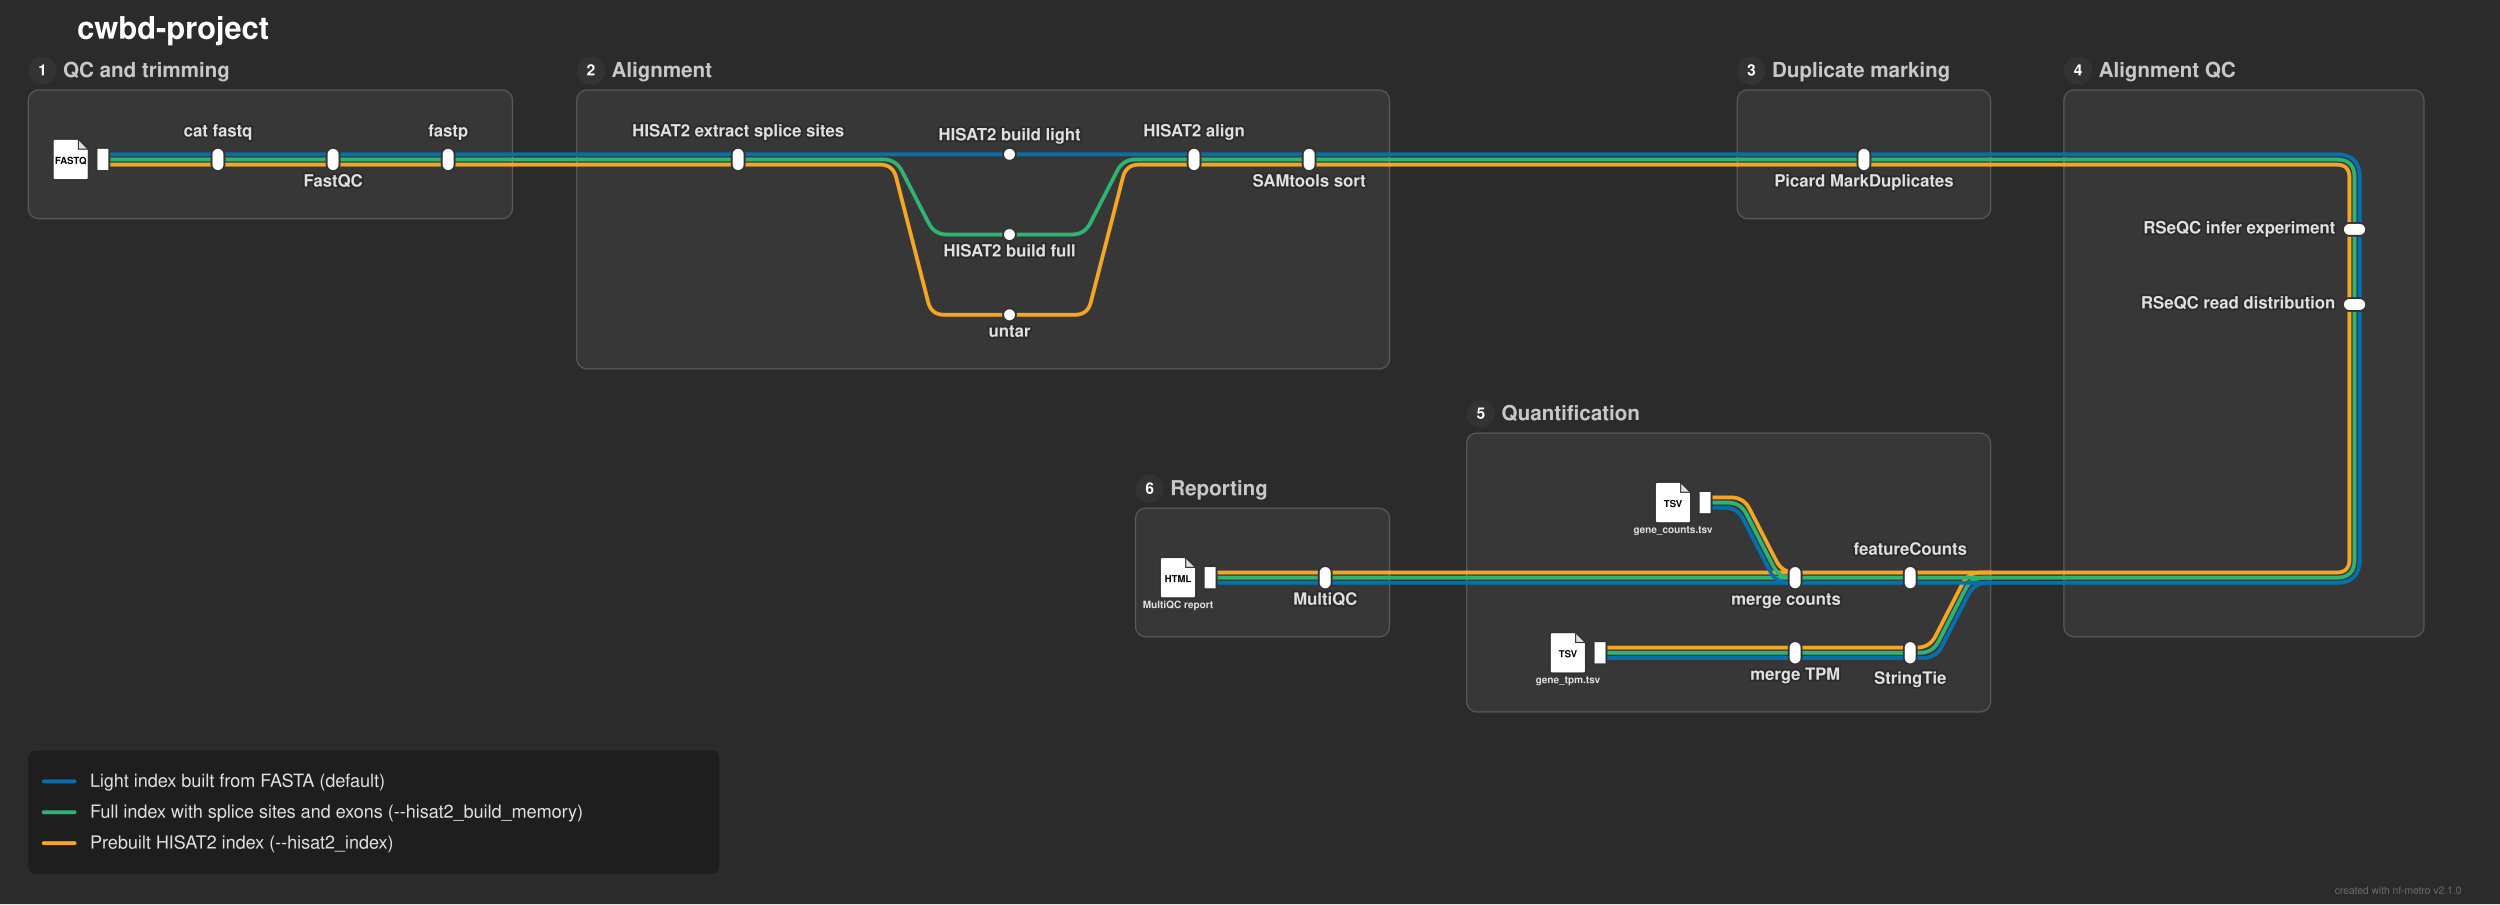
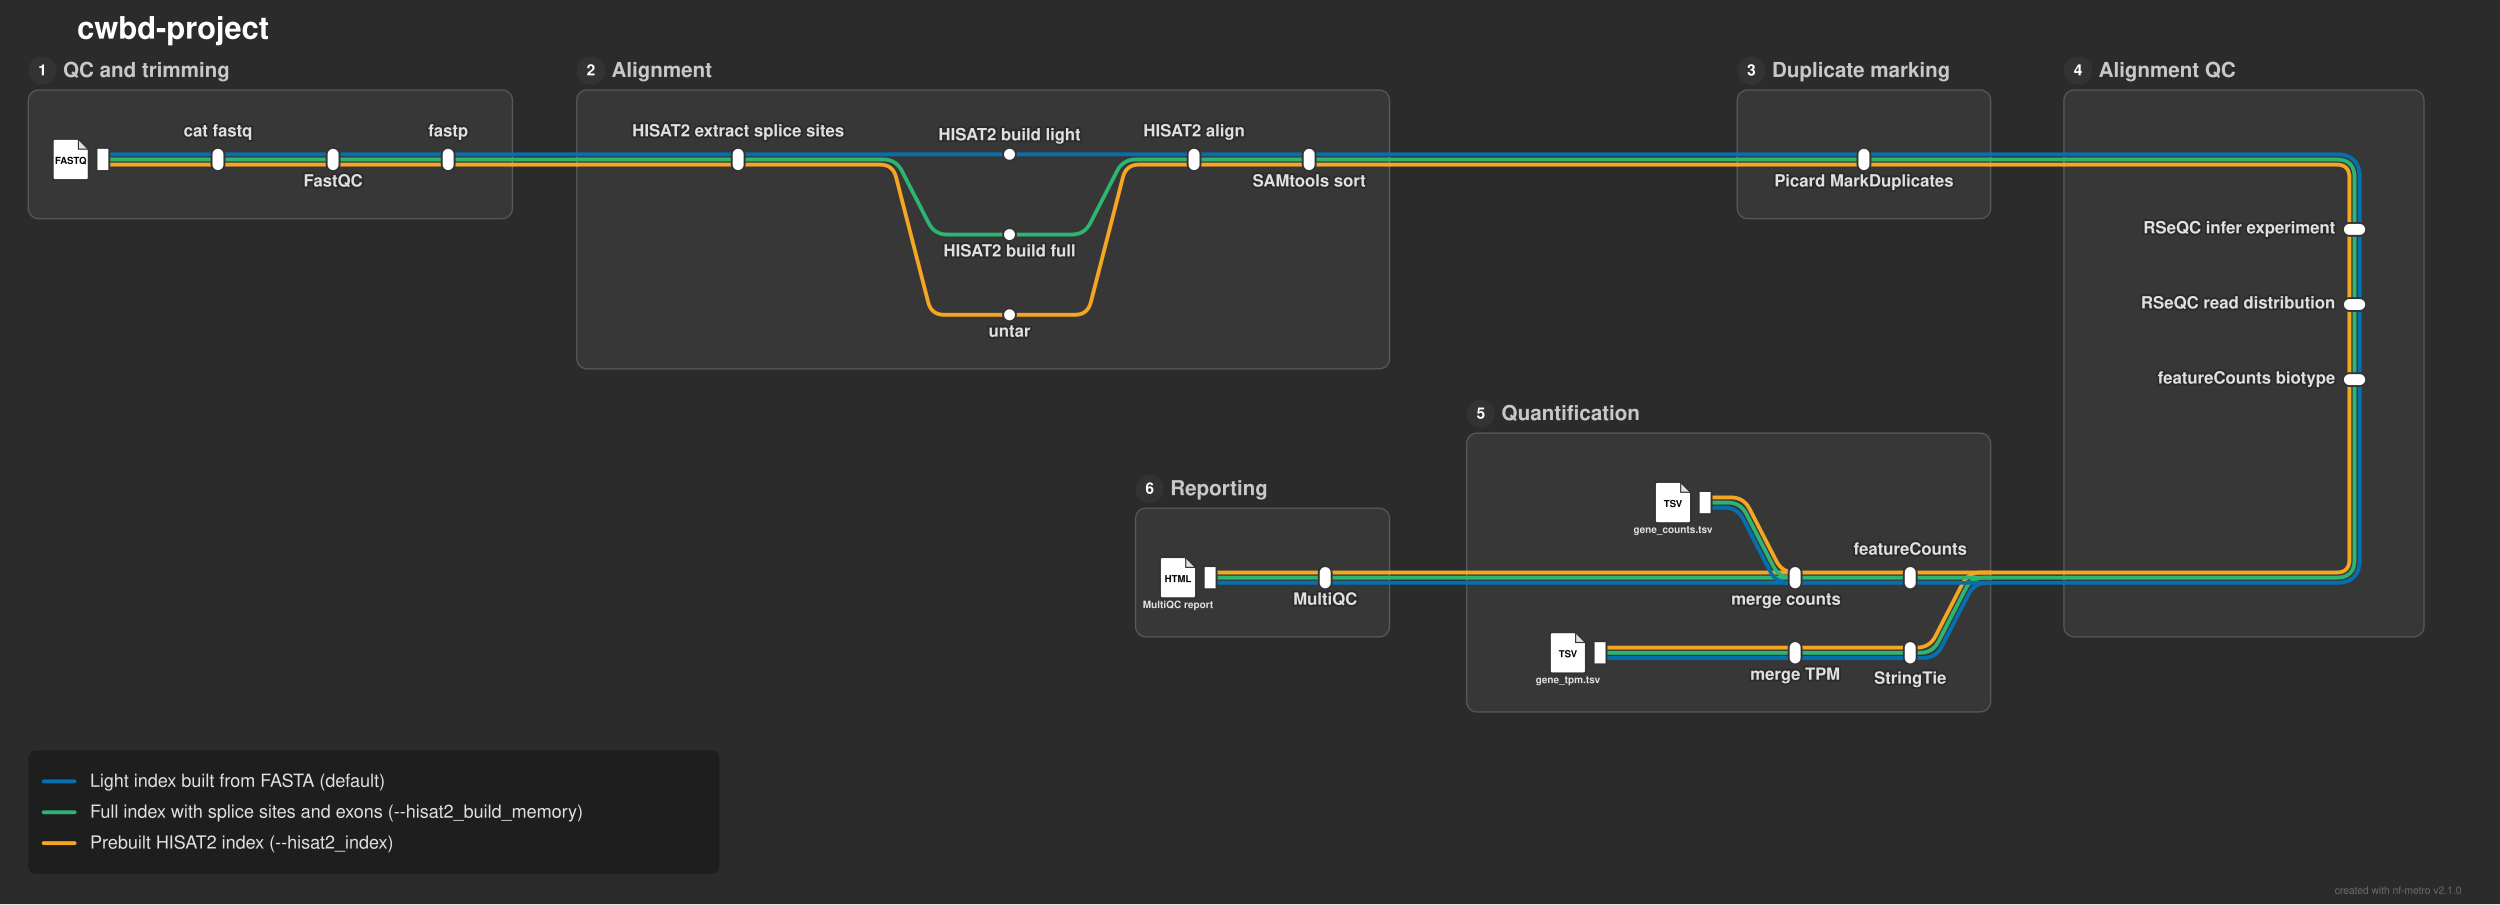
<svg xmlns="http://www.w3.org/2000/svg" width="1944" height="703" viewBox="0 0 1944 703" style="color-scheme: light dark">
  <defs>
</defs>
  <style>.nf-metro-bg { fill: var(--nfm-map-bg, light-dark(#f5f5f5, #2b2b2b)); }
.nf-metro-title { fill: var(--nfm-map-title-color, light-dark(#111111, #ffffff)); }
.nf-metro-station-label { fill: var(--nfm-map-label-color, light-dark(#333333, #e0e0e0)); }
.nf-metro-section-box { fill: var(--nfm-map-section-fill, light-dark(#ededed, #373737)); stroke: var(--nfm-map-section-stroke, light-dark(#e6e6e6, #595959)); }
.nf-metro-section-label { fill: var(--nfm-map-section-label-color, light-dark(#666666, #c8c8c8)); }
.nf-metro-group-label { fill: var(--nfm-map-section-label-color, light-dark(#666666, #c8c8c8)); }
.nf-metro-group-underline { stroke: var(--nfm-map-section-label-color, light-dark(#666666, #c8c8c8)); }
.nf-metro-legend-bg { fill: var(--nfm-map-legend-bg, light-dark(rgba(255, 255, 255, 0.8), rgba(0, 0, 0, 0.3))); }
.nf-metro-legend-text { fill: var(--nfm-map-legend-text-color, light-dark(#333333, #e0e0e0)); }
.nf-metro-marker-stroke { stroke: var(--nfm-map-marker-stroke, light-dark(#333333, #f0f0f0)); }
.nf-metro-label-halo { fill: var(--nfm-map-bg, light-dark(#f5f5f5, #2b2b2b)); stroke: var(--nfm-map-bg, light-dark(#f5f5f5, #2b2b2b)); }</style>
  <rect x="0" y="0" width="1944" height="703" fill="#2b2b2b" class="nf-metro-bg" />
  <text x="60.0" y="30.0" font-size="24.0" fill="#ffffff" font-family="'Helvetica Neue', Helvetica, Arial, sans-serif" font-weight="bold" class="nf-metro-title">cwbd-project</text>
  <rect x="22.0" y="70.0" width="376.5" height="100.0" rx="8" ry="8" fill="#373737" stroke="#595959" stroke-width="1.0" class="nf-metro-section-box" data-section-id="qc_trim" data-section-lines="full,light,prebuilt" />
  <circle cx="33.0" cy="55.0" r="11" fill="#333333" class="nf-metro-section-num-circle" data-section-id="qc_trim" />
  <text x="33.0" y="55.0" font-size="12" fill="#ffffff" font-family="'Helvetica Neue', Helvetica, Arial, sans-serif" font-weight="bold" text-anchor="middle" dy="0.3em" data-section-id="qc_trim">1</text>
  <text x="49.0" y="55.0" font-size="16.0" fill="#c8c8c8" font-family="'Helvetica Neue', Helvetica, Arial, sans-serif" font-weight="bold" dy="0.3em" class="nf-metro-section-label" data-section-id="qc_trim">QC and trimming</text>
  <rect x="448.5" y="70.0" width="632.0" height="216.8" rx="8" ry="8" fill="#373737" stroke="#595959" stroke-width="1.0" class="nf-metro-section-box" data-section-id="align" data-section-lines="full,light,prebuilt" />
  <circle cx="459.5" cy="55.0" r="11" fill="#333333" class="nf-metro-section-num-circle" data-section-id="align" />
  <text x="459.5" y="55.0" font-size="12" fill="#ffffff" font-family="'Helvetica Neue', Helvetica, Arial, sans-serif" font-weight="bold" text-anchor="middle" dy="0.3em" data-section-id="align">2</text>
  <text x="475.5" y="55.0" font-size="16.0" fill="#c8c8c8" font-family="'Helvetica Neue', Helvetica, Arial, sans-serif" font-weight="bold" dy="0.3em" class="nf-metro-section-label" data-section-id="align">Alignment</text>
  <rect x="1350.9" y="70.0" width="197.0" height="100.0" rx="8" ry="8" fill="#373737" stroke="#595959" stroke-width="1.0" class="nf-metro-section-box" data-section-id="markdup" data-section-lines="full,light,prebuilt" />
  <circle cx="1361.9" cy="55.0" r="11" fill="#333333" class="nf-metro-section-num-circle" data-section-id="markdup" />
  <text x="1361.9" y="55.0" font-size="12" fill="#ffffff" font-family="'Helvetica Neue', Helvetica, Arial, sans-serif" font-weight="bold" text-anchor="middle" dy="0.3em" data-section-id="markdup">3</text>
  <text x="1377.9" y="55.0" font-size="16.0" fill="#c8c8c8" font-family="'Helvetica Neue', Helvetica, Arial, sans-serif" font-weight="bold" dy="0.3em" class="nf-metro-section-label" data-section-id="markdup">Duplicate marking</text>
  <rect x="1604.9" y="70.0" width="280.0" height="425.2" rx="8" ry="8" fill="#373737" stroke="#595959" stroke-width="1.0" class="nf-metro-section-box" data-section-id="bamqc" data-section-lines="full,light,prebuilt" />
  <circle cx="1615.9" cy="55.0" r="11" fill="#333333" class="nf-metro-section-num-circle" data-section-id="bamqc" />
  <text x="1615.9" y="55.0" font-size="12" fill="#ffffff" font-family="'Helvetica Neue', Helvetica, Arial, sans-serif" font-weight="bold" text-anchor="middle" dy="0.3em" data-section-id="bamqc">4</text>
  <text x="1631.9" y="55.0" font-size="16.0" fill="#c8c8c8" font-family="'Helvetica Neue', Helvetica, Arial, sans-serif" font-weight="bold" dy="0.3em" class="nf-metro-section-label" data-section-id="bamqc">Alignment QC</text>
  <rect x="1140.5" y="336.8" width="407.4" height="216.8" rx="8" ry="8" fill="#373737" stroke="#595959" stroke-width="1.0" class="nf-metro-section-box" data-section-id="quantify" data-section-lines="full,light,prebuilt" />
  <circle cx="1151.5" cy="321.8" r="11" fill="#333333" class="nf-metro-section-num-circle" data-section-id="quantify" />
  <text x="1151.5" y="321.8" font-size="12" fill="#ffffff" font-family="'Helvetica Neue', Helvetica, Arial, sans-serif" font-weight="bold" text-anchor="middle" dy="0.3em" data-section-id="quantify">5</text>
  <text x="1167.5" y="321.8" font-size="16.0" fill="#c8c8c8" font-family="'Helvetica Neue', Helvetica, Arial, sans-serif" font-weight="bold" dy="0.3em" class="nf-metro-section-label" data-section-id="quantify">Quantification</text>
  <rect x="883.0" y="395.2" width="197.5" height="100" rx="8" ry="8" fill="#373737" stroke="#595959" stroke-width="1.0" class="nf-metro-section-box" data-section-id="reporting" data-section-lines="full,light,prebuilt" />
  <circle cx="894.0" cy="380.2" r="11" fill="#333333" class="nf-metro-section-num-circle" data-section-id="reporting" />
  <text x="894.0" y="380.2" font-size="12" fill="#ffffff" font-family="'Helvetica Neue', Helvetica, Arial, sans-serif" font-weight="bold" text-anchor="middle" dy="0.3em" data-section-id="reporting">6</text>
  <text x="910.0" y="380.2" font-size="16.0" fill="#c8c8c8" font-family="'Helvetica Neue', Helvetica, Arial, sans-serif" font-weight="bold" dy="0.3em" class="nf-metro-section-label" data-section-id="reporting">Reporting</text>
  <path d="M80.0,128.0 L169.5,128.0" stroke="#f5a623" stroke-width="3.0" stroke-linecap="round" class="metro-line-prebuilt" data-line-id="prebuilt" />
  <path d="M169.5,128.0 L259.0,128.0" stroke="#f5a623" stroke-width="3.0" stroke-linecap="round" class="metro-line-prebuilt" data-line-id="prebuilt" />
  <path d="M259.0,128.0 L348.5,128.0" stroke="#f5a623" stroke-width="3.0" stroke-linecap="round" class="metro-line-prebuilt" data-line-id="prebuilt" />
  <path d="M574.0,128.0 L684.279,128.0 Q694.279,128.0,696.767,137.686 L721.791,235.114 Q724.279,244.8,734.279,244.8 L785.0,244.8" stroke="#f5a623" stroke-width="3.0" fill="none" stroke-linecap="round" stroke-linejoin="round" class="metro-line-prebuilt" data-line-id="prebuilt" />
  <path d="M785.0,244.8 L835.721,244.8 Q845.721,244.8,848.209,235.114 L873.233,137.686 Q875.721,128.0,885.721,128.0 L928.5,128.0" stroke="#f5a623" stroke-width="3.0" fill="none" stroke-linecap="round" stroke-linejoin="round" class="metro-line-prebuilt" data-line-id="prebuilt" />
  <path d="M928.5,128.0 L1018.0,128.0" stroke="#f5a623" stroke-width="3.0" stroke-linecap="round" class="metro-line-prebuilt" data-line-id="prebuilt" />
  <path d="M1826.9,178.4 L1826.9,236.8" stroke="#f5a623" stroke-width="3.0" stroke-linecap="round" class="metro-line-prebuilt" data-line-id="prebuilt" />
+   <path d="M1826.9,236.8 L1826.9,295.2" stroke="#f5a623" stroke-width="3.0" stroke-linecap="round" class="metro-line-prebuilt" data-line-id="prebuilt" />
  <path d="M1485.4,503.6 L1395.9,503.6" stroke="#f5a623" stroke-width="3.0" stroke-linecap="round" class="metro-line-prebuilt" data-line-id="prebuilt" />
  <path d="M1395.9,503.6 L1244.2,503.6" stroke="#f5a623" stroke-width="3.0" stroke-linecap="round" class="metro-line-prebuilt" data-line-id="prebuilt" />
  <path d="M1485.4,445.2 L1395.9,445.2" stroke="#f5a623" stroke-width="3.0" stroke-linecap="round" class="metro-line-prebuilt" data-line-id="prebuilt" />
  <path d="M1395.9,445.2 L1395.9,445.2 Q1385.9,445.2,1381.331,436.305 L1360.469,395.695 Q1355.9,386.8,1345.9,386.8 L1325.9,386.8" stroke="#f5a623" stroke-width="3.0" fill="none" stroke-linecap="round" stroke-linejoin="round" class="metro-line-prebuilt" data-line-id="prebuilt" />
  <path d="M1030.5,445.2 L941.0,445.2" stroke="#f5a623" stroke-width="3.0" stroke-linecap="round" class="metro-line-prebuilt" data-line-id="prebuilt" />
  <path d="M348.5,128.0 L398.5,128.0" stroke="#f5a623" stroke-width="3.0" stroke-linecap="round" class="metro-line-prebuilt" data-line-id="prebuilt" />
  <path d="M448.5,128.0 L574.0,128.0" stroke="#f5a623" stroke-width="3.0" stroke-linecap="round" class="metro-line-prebuilt" data-line-id="prebuilt" />
  <path d="M1018.0,128.0 L1080.5,128.0" stroke="#f5a623" stroke-width="3.0" stroke-linecap="round" class="metro-line-prebuilt" data-line-id="prebuilt" />
  <path d="M1350.9,128.0 L1449.4,128.0" stroke="#f5a623" stroke-width="3.0" stroke-linecap="round" class="metro-line-prebuilt" data-line-id="prebuilt" />
  <path d="M1449.4,128.0 L1547.9,128.0" stroke="#f5a623" stroke-width="3.0" stroke-linecap="round" class="metro-line-prebuilt" data-line-id="prebuilt" />
  <path d="M1604.9,128.0 L1816.9,128.0 Q1826.9,128.0,1826.9,138.0 L1826.9,178.4" stroke="#f5a623" stroke-width="3.0" fill="none" stroke-linecap="round" stroke-linejoin="round" class="metro-line-prebuilt" data-line-id="prebuilt" />
-   <path d="M1826.9,236.8 L1826.9,435.2 Q1826.9,445.2,1816.9,445.2 L1604.9,445.2" stroke="#f5a623" stroke-width="3.0" fill="none" stroke-linecap="round" stroke-linejoin="round" class="metro-line-prebuilt" data-line-id="prebuilt" />
+   <path d="M1826.9,295.2 L1826.9,435.2 Q1826.9,445.2,1816.9,445.2 L1604.9,445.2" stroke="#f5a623" stroke-width="3.0" fill="none" stroke-linecap="round" stroke-linejoin="round" class="metro-line-prebuilt" data-line-id="prebuilt" />
  <path d="M1547.9,445.2 L1485.4,445.2" stroke="#f5a623" stroke-width="3.0" stroke-linecap="round" class="metro-line-prebuilt" data-line-id="prebuilt" />
  <path d="M1547.9,445.2 L1540.458,445.2 Q1530.458,445.2,1525.889,454.095 L1505.027,494.705 Q1500.458,503.6,1490.458,503.6 L1485.4,503.6" stroke="#f5a623" stroke-width="3.0" fill="none" stroke-linecap="round" stroke-linejoin="round" class="metro-line-prebuilt" data-line-id="prebuilt" />
  <path d="M1395.9,445.2 L1140.5,445.2" stroke="#f5a623" stroke-width="3.0" stroke-linecap="round" class="metro-line-prebuilt" data-line-id="prebuilt" />
  <path d="M1080.5,445.2 L1030.5,445.2" stroke="#f5a623" stroke-width="3.0" stroke-linecap="round" class="metro-line-prebuilt" data-line-id="prebuilt" />
  <path d="M398.5,128.0 L448.5,128.0" stroke="#f5a623" stroke-width="3.0" stroke-linecap="round" class="metro-line-prebuilt" data-line-id="prebuilt" />
  <path d="M1080.5,128.0 L1350.9,128.0" stroke="#f5a623" stroke-width="3.0" stroke-linecap="round" class="metro-line-prebuilt" data-line-id="prebuilt" />
  <path d="M1547.9,128.0 L1604.9,128.0" stroke="#f5a623" stroke-width="3.0" stroke-linecap="round" class="metro-line-prebuilt" data-line-id="prebuilt" />
  <path d="M1604.9,445.2 L1547.9,445.2" stroke="#f5a623" stroke-width="3.0" stroke-linecap="round" class="metro-line-prebuilt" data-line-id="prebuilt" />
  <path d="M1140.5,445.2 L1080.5,445.2" stroke="#f5a623" stroke-width="3.0" stroke-linecap="round" class="metro-line-prebuilt" data-line-id="prebuilt" />
  <path d="M80.0,124.0 L169.5,124.0" stroke="#2db572" stroke-width="3.0" stroke-linecap="round" class="metro-line-full" data-line-id="full" />
  <path d="M169.5,124.0 L259.0,124.0" stroke="#2db572" stroke-width="3.0" stroke-linecap="round" class="metro-line-full" data-line-id="full" />
  <path d="M259.0,124.0 L348.5,124.0" stroke="#2db572" stroke-width="3.0" stroke-linecap="round" class="metro-line-full" data-line-id="full" />
  <path d="M574.0,124.0 L686.721,124.0 Q696.721,124.0,701.29,132.895 L722.152,173.505 Q726.721,182.4,736.721,182.4 L785.0,182.4" stroke="#2db572" stroke-width="3.0" fill="none" stroke-linecap="round" stroke-linejoin="round" class="metro-line-full" data-line-id="full" />
  <path d="M785.0,182.4 L833.279,182.4 Q843.279,182.4,847.848,173.505 L868.71,132.895 Q873.279,124.0,883.279,124.0 L928.5,124.0" stroke="#2db572" stroke-width="3.0" fill="none" stroke-linecap="round" stroke-linejoin="round" class="metro-line-full" data-line-id="full" />
  <path d="M928.5,124.0 L1018.0,124.0" stroke="#2db572" stroke-width="3.0" stroke-linecap="round" class="metro-line-full" data-line-id="full" />
  <path d="M1830.9,178.4 L1830.9,236.8" stroke="#2db572" stroke-width="3.0" stroke-linecap="round" class="metro-line-full" data-line-id="full" />
+   <path d="M1830.9,236.8 L1830.9,295.2" stroke="#2db572" stroke-width="3.0" stroke-linecap="round" class="metro-line-full" data-line-id="full" />
  <path d="M1485.4,507.6 L1395.9,507.6" stroke="#2db572" stroke-width="3.0" stroke-linecap="round" class="metro-line-full" data-line-id="full" />
  <path d="M1395.9,507.6 L1244.2,507.6" stroke="#2db572" stroke-width="3.0" stroke-linecap="round" class="metro-line-full" data-line-id="full" />
  <path d="M1485.4,449.2 L1395.9,449.2" stroke="#2db572" stroke-width="3.0" stroke-linecap="round" class="metro-line-full" data-line-id="full" />
  <path d="M1395.9,449.2 L1393.458,449.2 Q1383.458,449.2,1378.889,440.305 L1358.027,399.695 Q1353.458,390.8,1343.458,390.8 L1325.9,390.8" stroke="#2db572" stroke-width="3.0" fill="none" stroke-linecap="round" stroke-linejoin="round" class="metro-line-full" data-line-id="full" />
  <path d="M1030.5,449.2 L941.0,449.2" stroke="#2db572" stroke-width="3.0" stroke-linecap="round" class="metro-line-full" data-line-id="full" />
  <path d="M348.5,124.0 L398.5,124.0" stroke="#2db572" stroke-width="3.0" stroke-linecap="round" class="metro-line-full" data-line-id="full" />
  <path d="M448.5,124.0 L574.0,124.0" stroke="#2db572" stroke-width="3.0" stroke-linecap="round" class="metro-line-full" data-line-id="full" />
  <path d="M1018.0,124.0 L1080.5,124.0" stroke="#2db572" stroke-width="3.0" stroke-linecap="round" class="metro-line-full" data-line-id="full" />
  <path d="M1350.9,124.0 L1449.4,124.0" stroke="#2db572" stroke-width="3.0" stroke-linecap="round" class="metro-line-full" data-line-id="full" />
  <path d="M1449.4,124.0 L1547.9,124.0" stroke="#2db572" stroke-width="3.0" stroke-linecap="round" class="metro-line-full" data-line-id="full" />
  <path d="M1604.9,124.0 L1816.9,124.0 Q1830.9,124.0,1830.9,138.0 L1830.9,178.4" stroke="#2db572" stroke-width="3.0" fill="none" stroke-linecap="round" stroke-linejoin="round" class="metro-line-full" data-line-id="full" />
-   <path d="M1830.9,236.8 L1830.9,435.2 Q1830.9,449.2,1816.9,449.2 L1604.9,449.2" stroke="#2db572" stroke-width="3.0" fill="none" stroke-linecap="round" stroke-linejoin="round" class="metro-line-full" data-line-id="full" />
+   <path d="M1830.9,295.2 L1830.9,435.2 Q1830.9,449.2,1816.9,449.2 L1604.9,449.2" stroke="#2db572" stroke-width="3.0" fill="none" stroke-linecap="round" stroke-linejoin="round" class="metro-line-full" data-line-id="full" />
  <path d="M1547.9,449.2 L1485.4,449.2" stroke="#2db572" stroke-width="3.0" stroke-linecap="round" class="metro-line-full" data-line-id="full" />
  <path d="M1547.9,449.2 L1542.9,449.2 Q1532.9,449.2,1528.331,458.095 L1507.469,498.705 Q1502.9,507.6,1492.9,507.6 L1485.4,507.6" stroke="#2db572" stroke-width="3.0" fill="none" stroke-linecap="round" stroke-linejoin="round" class="metro-line-full" data-line-id="full" />
  <path d="M1395.9,449.2 L1140.5,449.2" stroke="#2db572" stroke-width="3.0" stroke-linecap="round" class="metro-line-full" data-line-id="full" />
  <path d="M1080.5,449.2 L1030.5,449.2" stroke="#2db572" stroke-width="3.0" stroke-linecap="round" class="metro-line-full" data-line-id="full" />
  <path d="M398.5,124.0 L448.5,124.0" stroke="#2db572" stroke-width="3.0" stroke-linecap="round" class="metro-line-full" data-line-id="full" />
  <path d="M1080.5,124.0 L1350.9,124.0" stroke="#2db572" stroke-width="3.0" stroke-linecap="round" class="metro-line-full" data-line-id="full" />
  <path d="M1547.9,124.0 L1604.9,124.0" stroke="#2db572" stroke-width="3.0" stroke-linecap="round" class="metro-line-full" data-line-id="full" />
  <path d="M1604.9,449.2 L1547.9,449.2" stroke="#2db572" stroke-width="3.0" stroke-linecap="round" class="metro-line-full" data-line-id="full" />
  <path d="M1140.5,449.2 L1080.5,449.2" stroke="#2db572" stroke-width="3.0" stroke-linecap="round" class="metro-line-full" data-line-id="full" />
  <path d="M80.0,120.0 L169.5,120.0" stroke="#0570b0" stroke-width="3.0" stroke-linecap="round" class="metro-line-light" data-line-id="light" />
  <path d="M169.5,120.0 L259.0,120.0" stroke="#0570b0" stroke-width="3.0" stroke-linecap="round" class="metro-line-light" data-line-id="light" />
  <path d="M259.0,120.0 L348.5,120.0" stroke="#0570b0" stroke-width="3.0" stroke-linecap="round" class="metro-line-light" data-line-id="light" />
  <path d="M574.0,120.0 L785.0,120.0" stroke="#0570b0" stroke-width="3.0" stroke-linecap="round" class="metro-line-light" data-line-id="light" />
  <path d="M785.0,120.0 L928.5,120.0" stroke="#0570b0" stroke-width="3.0" stroke-linecap="round" class="metro-line-light" data-line-id="light" />
  <path d="M928.5,120.0 L1018.0,120.0" stroke="#0570b0" stroke-width="3.0" stroke-linecap="round" class="metro-line-light" data-line-id="light" />
  <path d="M1834.9,178.4 L1834.9,236.8" stroke="#0570b0" stroke-width="3.0" stroke-linecap="round" class="metro-line-light" data-line-id="light" />
+   <path d="M1834.9,236.8 L1834.9,295.2" stroke="#0570b0" stroke-width="3.0" stroke-linecap="round" class="metro-line-light" data-line-id="light" />
  <path d="M1485.4,511.6 L1395.9,511.6" stroke="#0570b0" stroke-width="3.0" stroke-linecap="round" class="metro-line-light" data-line-id="light" />
  <path d="M1395.9,511.6 L1244.2,511.6" stroke="#0570b0" stroke-width="3.0" stroke-linecap="round" class="metro-line-light" data-line-id="light" />
  <path d="M1485.4,453.2 L1395.9,453.2" stroke="#0570b0" stroke-width="3.0" stroke-linecap="round" class="metro-line-light" data-line-id="light" />
  <path d="M1395.9,453.2 L1391.016,453.2 Q1381.016,453.2,1376.446,444.305 L1355.585,403.695 Q1351.016,394.8,1341.016,394.8 L1325.9,394.8" stroke="#0570b0" stroke-width="3.0" fill="none" stroke-linecap="round" stroke-linejoin="round" class="metro-line-light" data-line-id="light" />
  <path d="M1030.5,453.2 L941.0,453.2" stroke="#0570b0" stroke-width="3.0" stroke-linecap="round" class="metro-line-light" data-line-id="light" />
  <path d="M348.5,120.0 L398.5,120.0" stroke="#0570b0" stroke-width="3.0" stroke-linecap="round" class="metro-line-light" data-line-id="light" />
  <path d="M448.5,120.0 L574.0,120.0" stroke="#0570b0" stroke-width="3.0" stroke-linecap="round" class="metro-line-light" data-line-id="light" />
  <path d="M1018.0,120.0 L1080.5,120.0" stroke="#0570b0" stroke-width="3.0" stroke-linecap="round" class="metro-line-light" data-line-id="light" />
  <path d="M1350.9,120.0 L1449.4,120.0" stroke="#0570b0" stroke-width="3.0" stroke-linecap="round" class="metro-line-light" data-line-id="light" />
  <path d="M1449.4,120.0 L1547.9,120.0" stroke="#0570b0" stroke-width="3.0" stroke-linecap="round" class="metro-line-light" data-line-id="light" />
  <path d="M1604.9,120.0 L1816.9,120.0 Q1834.9,120.0,1834.9,138.0 L1834.9,178.4" stroke="#0570b0" stroke-width="3.0" fill="none" stroke-linecap="round" stroke-linejoin="round" class="metro-line-light" data-line-id="light" />
-   <path d="M1834.9,236.8 L1834.9,435.2 Q1834.9,453.2,1816.9,453.2 L1604.9,453.2" stroke="#0570b0" stroke-width="3.0" fill="none" stroke-linecap="round" stroke-linejoin="round" class="metro-line-light" data-line-id="light" />
+   <path d="M1834.9,295.2 L1834.9,435.2 Q1834.9,453.2,1816.9,453.2 L1604.9,453.2" stroke="#0570b0" stroke-width="3.0" fill="none" stroke-linecap="round" stroke-linejoin="round" class="metro-line-light" data-line-id="light" />
  <path d="M1547.9,453.2 L1485.4,453.2" stroke="#0570b0" stroke-width="3.0" stroke-linecap="round" class="metro-line-light" data-line-id="light" />
  <path d="M1547.9,453.2 L1545.342,453.2 Q1535.342,453.2,1530.773,462.095 L1509.911,502.705 Q1505.342,511.6,1495.342,511.6 L1485.4,511.6" stroke="#0570b0" stroke-width="3.0" fill="none" stroke-linecap="round" stroke-linejoin="round" class="metro-line-light" data-line-id="light" />
  <path d="M1395.9,453.2 L1140.5,453.2" stroke="#0570b0" stroke-width="3.0" stroke-linecap="round" class="metro-line-light" data-line-id="light" />
  <path d="M1080.5,453.2 L1030.5,453.2" stroke="#0570b0" stroke-width="3.0" stroke-linecap="round" class="metro-line-light" data-line-id="light" />
  <path d="M398.5,120.0 L448.5,120.0" stroke="#0570b0" stroke-width="3.0" stroke-linecap="round" class="metro-line-light" data-line-id="light" />
  <path d="M1080.5,120.0 L1350.9,120.0" stroke="#0570b0" stroke-width="3.0" stroke-linecap="round" class="metro-line-light" data-line-id="light" />
  <path d="M1547.9,120.0 L1604.9,120.0" stroke="#0570b0" stroke-width="3.0" stroke-linecap="round" class="metro-line-light" data-line-id="light" />
  <path d="M1604.9,453.2 L1547.9,453.2" stroke="#0570b0" stroke-width="3.0" stroke-linecap="round" class="metro-line-light" data-line-id="light" />
  <path d="M1140.5,453.2 L1080.5,453.2" stroke="#0570b0" stroke-width="3.0" stroke-linecap="round" class="metro-line-light" data-line-id="light" />
  <g class="nf-metro-station-group" data-node-id="reads_in" data-node-cx="80.0" data-node-cy="124.0" data-node-r="5.0" data-node-groups="full,light,prebuilt" data-node-region="qc_trim" data-node-w="10.0" data-node-h="18.0" data-node-rx="5.0">
    <rect x="75.0" y="115.0" width="10.0" height="18.0" fill="#ffffff" stroke="#333333" stroke-width="1.5" class="nf-metro-station" data-station-id="reads_in" data-station-lines="full,light,prebuilt" data-station-label="reads_in" data-section-id="qc_trim" data-section-name="QC and trimming" />
    <g data-station-id="reads_in">
      <path d="M43.0,108.0 L61.0,108.0 L69.0,116.0 L69.0,138.0 Q69.0,140.0,67.0,140.0 L43.0,140.0 Q41.0,140.0,41.0,138.0 L41.0,110.0 Q41.0,108.0,43.0,108.0 Z" fill="#ffffff" stroke="#333333" stroke-width="1.5" stroke-linejoin="round" />
      <path d="M61.0,108.0 L61.0,116.0 L69.0,116.0 Z" fill="#333333" opacity="0.15" stroke="none" />
      <path d="M61.0,108.0 L61.0,116.0 L69.0,116.0" fill="none" stroke="#333333" stroke-width="0.9" />
      <text x="55.0" y="125.2" font-size="7.5" fill="#000000" font-family="'Helvetica Neue', Helvetica, Arial, sans-serif" font-weight="bold" text-anchor="middle" dy="0.3em">FASTQ</text>
    </g>
  </g>
  <g class="nf-metro-station-group" data-node-id="cat_fastq" data-node-cx="169.5" data-node-cy="124.0" data-node-r="5.0" data-node-groups="full,light,prebuilt" data-node-region="qc_trim" data-node-w="10.0" data-node-h="18.0" data-node-rx="5.0">
    <rect x="164.5" y="115.0" width="10.0" height="18.0" rx="5.0" ry="5.0" fill="#ffffff" stroke="#333333" stroke-width="1.5" class="nf-metro-station" data-station-id="cat_fastq" data-station-lines="full,light,prebuilt" data-station-label="cat fastq" data-section-id="qc_trim" data-section-name="QC and trimming" />
  </g>
  <g class="nf-metro-station-group" data-node-id="fastqc" data-node-cx="259.0" data-node-cy="124.0" data-node-r="5.0" data-node-groups="full,light,prebuilt" data-node-region="qc_trim" data-node-w="10.0" data-node-h="18.0" data-node-rx="5.0">
    <rect x="254.0" y="115.0" width="10.0" height="18.0" rx="5.0" ry="5.0" fill="#ffffff" stroke="#333333" stroke-width="1.5" class="nf-metro-station" data-station-id="fastqc" data-station-lines="full,light,prebuilt" data-station-label="FastQC" data-section-id="qc_trim" data-section-name="QC and trimming" />
  </g>
  <g class="nf-metro-station-group" data-node-id="fastp" data-node-cx="348.5" data-node-cy="124.0" data-node-r="5.0" data-node-groups="full,light,prebuilt" data-node-region="qc_trim" data-node-w="10.0" data-node-h="18.0" data-node-rx="5.0">
    <rect x="343.5" y="115.0" width="10.0" height="18.0" rx="5.0" ry="5.0" fill="#ffffff" stroke="#333333" stroke-width="1.5" class="nf-metro-station" data-station-id="fastp" data-station-lines="full,light,prebuilt" data-station-label="fastp" data-section-id="qc_trim" data-section-name="QC and trimming" />
  </g>
  <g class="nf-metro-station-group" data-node-id="extractsplicesites" data-node-cx="574.0" data-node-cy="124.0" data-node-r="5.0" data-node-groups="full,light,prebuilt" data-node-region="align" data-node-w="10.0" data-node-h="18.0" data-node-rx="5.0">
    <rect x="569.0" y="115.0" width="10.0" height="18.0" rx="5.0" ry="5.0" fill="#ffffff" stroke="#333333" stroke-width="1.5" class="nf-metro-station" data-station-id="extractsplicesites" data-station-lines="full,light,prebuilt" data-station-label="HISAT2 extract splice sites" data-section-id="align" data-section-name="Alignment" />
  </g>
  <g class="nf-metro-station-group" data-node-id="hisat2_build_light" data-node-cx="785.0" data-node-cy="120.0" data-node-r="5.0" data-node-groups="light" data-node-region="align" data-node-w="10.0" data-node-h="10.0" data-node-rx="5.0">
    <rect x="780.0" y="115.0" width="10.0" height="10.0" rx="5.0" ry="5.0" fill="#ffffff" stroke="#333333" stroke-width="1.5" class="nf-metro-station" data-station-id="hisat2_build_light" data-station-lines="light" data-station-label="HISAT2 build light" data-section-id="align" data-section-name="Alignment" />
  </g>
  <g class="nf-metro-station-group" data-node-id="hisat2_build" data-node-cx="785.0" data-node-cy="182.4" data-node-r="5.0" data-node-groups="full" data-node-region="align" data-node-w="10.0" data-node-h="10.0" data-node-rx="5.0">
    <rect x="780.0" y="177.4" width="10.0" height="10.0" rx="5.0" ry="5.0" fill="#ffffff" stroke="#333333" stroke-width="1.5" class="nf-metro-station" data-station-id="hisat2_build" data-station-lines="full" data-station-label="HISAT2 build full" data-section-id="align" data-section-name="Alignment" />
  </g>
  <g class="nf-metro-station-group" data-node-id="untar" data-node-cx="785.0" data-node-cy="244.8" data-node-r="5.0" data-node-groups="prebuilt" data-node-region="align" data-node-w="10.0" data-node-h="10.0" data-node-rx="5.0">
    <rect x="780.0" y="239.8" width="10.0" height="10.0" rx="5.0" ry="5.0" fill="#ffffff" stroke="#333333" stroke-width="1.5" class="nf-metro-station" data-station-id="untar" data-station-lines="prebuilt" data-station-label="untar" data-section-id="align" data-section-name="Alignment" />
  </g>
  <g class="nf-metro-station-group" data-node-id="hisat2_align" data-node-cx="928.5" data-node-cy="124.0" data-node-r="5.0" data-node-groups="full,light,prebuilt" data-node-region="align" data-node-w="10.0" data-node-h="18.0" data-node-rx="5.0">
    <rect x="923.5" y="115.0" width="10.0" height="18.0" rx="5.0" ry="5.0" fill="#ffffff" stroke="#333333" stroke-width="1.5" class="nf-metro-station" data-station-id="hisat2_align" data-station-lines="full,light,prebuilt" data-station-label="HISAT2 align" data-section-id="align" data-section-name="Alignment" />
  </g>
  <g class="nf-metro-station-group" data-node-id="samtools_sort" data-node-cx="1018.0" data-node-cy="124.0" data-node-r="5.0" data-node-groups="full,light,prebuilt" data-node-region="align" data-node-w="10.0" data-node-h="18.0" data-node-rx="5.0">
    <rect x="1013.0" y="115.0" width="10.0" height="18.0" rx="5.0" ry="5.0" fill="#ffffff" stroke="#333333" stroke-width="1.5" class="nf-metro-station" data-station-id="samtools_sort" data-station-lines="full,light,prebuilt" data-station-label="SAMtools sort" data-section-id="align" data-section-name="Alignment" />
  </g>
  <g class="nf-metro-station-group" data-node-id="picard" data-node-cx="1449.4" data-node-cy="124.0" data-node-r="5.0" data-node-groups="full,light,prebuilt" data-node-region="markdup" data-node-w="10.0" data-node-h="18.0" data-node-rx="5.0">
    <rect x="1444.4" y="115.0" width="10.0" height="18.0" rx="5.0" ry="5.0" fill="#ffffff" stroke="#333333" stroke-width="1.5" class="nf-metro-station" data-station-id="picard" data-station-lines="full,light,prebuilt" data-station-label="Picard MarkDuplicates" data-section-id="markdup" data-section-name="Duplicate marking" />
  </g>
  <g class="nf-metro-station-group" data-node-id="infer_experiment" data-node-cx="1830.9" data-node-cy="178.4" data-node-r="5.0" data-node-groups="full,light,prebuilt" data-node-region="bamqc" data-node-w="18.0" data-node-h="10.0" data-node-rx="5.0">
    <rect x="1821.9" y="173.4" width="18.0" height="10.0" rx="5.0" ry="5.0" fill="#ffffff" stroke="#333333" stroke-width="1.5" class="nf-metro-station" data-station-id="infer_experiment" data-station-lines="full,light,prebuilt" data-station-label="RSeQC infer experiment" data-section-id="bamqc" data-section-name="Alignment QC" />
  </g>
  <g class="nf-metro-station-group" data-node-id="read_distribution" data-node-cx="1830.9" data-node-cy="236.8" data-node-r="5.0" data-node-groups="full,light,prebuilt" data-node-region="bamqc" data-node-w="18.0" data-node-h="10.0" data-node-rx="5.0">
    <rect x="1821.9" y="231.8" width="18.0" height="10.0" rx="5.0" ry="5.0" fill="#ffffff" stroke="#333333" stroke-width="1.5" class="nf-metro-station" data-station-id="read_distribution" data-station-lines="full,light,prebuilt" data-station-label="RSeQC read distribution" data-section-id="bamqc" data-section-name="Alignment QC" />
+   </g>
+   <g class="nf-metro-station-group" data-node-id="biotype" data-node-cx="1830.9" data-node-cy="295.2" data-node-r="5.0" data-node-groups="full,light,prebuilt" data-node-region="bamqc" data-node-w="18.0" data-node-h="10.0" data-node-rx="5.0">
+     <rect x="1821.9" y="290.2" width="18.0" height="10.0" rx="5.0" ry="5.0" fill="#ffffff" stroke="#333333" stroke-width="1.5" class="nf-metro-station" data-station-id="biotype" data-station-lines="full,light,prebuilt" data-station-label="featureCounts biotype" data-section-id="bamqc" data-section-name="Alignment QC" />
  </g>
  <g class="nf-metro-station-group" data-node-id="stringtie" data-node-cx="1485.4" data-node-cy="507.6" data-node-r="5.0" data-node-groups="full,light,prebuilt" data-node-region="quantify" data-node-w="10.0" data-node-h="18.0" data-node-rx="5.0">
    <rect x="1480.4" y="498.6" width="10.0" height="18.0" rx="5.0" ry="5.0" fill="#ffffff" stroke="#333333" stroke-width="1.5" class="nf-metro-station" data-station-id="stringtie" data-station-lines="full,light,prebuilt" data-station-label="StringTie" data-section-id="quantify" data-section-name="Quantification" />
  </g>
  <g class="nf-metro-station-group" data-node-id="merge_tpm" data-node-cx="1395.9" data-node-cy="507.6" data-node-r="5.0" data-node-groups="full,light,prebuilt" data-node-region="quantify" data-node-w="10.0" data-node-h="18.0" data-node-rx="5.0">
    <rect x="1390.9" y="498.6" width="10.0" height="18.0" rx="5.0" ry="5.0" fill="#ffffff" stroke="#333333" stroke-width="1.5" class="nf-metro-station" data-station-id="merge_tpm" data-station-lines="full,light,prebuilt" data-station-label="merge TPM" data-section-id="quantify" data-section-name="Quantification" />
  </g>
  <g class="nf-metro-station-group" data-node-id="tpm_out" data-node-cx="1244.2" data-node-cy="507.6" data-node-r="5.0" data-node-groups="full,light,prebuilt" data-node-region="quantify" data-node-w="10.0" data-node-h="18.0" data-node-rx="5.0">
    <rect x="1239.2" y="498.6" width="10.0" height="18.0" fill="#ffffff" stroke="#333333" stroke-width="1.5" class="nf-metro-station" data-station-id="tpm_out" data-station-lines="full,light,prebuilt" data-station-label="tpm_out" data-section-id="quantify" data-section-name="Quantification" />
    <g data-station-id="tpm_out">
      <path d="M1207.2,491.6 L1225.2,491.6 L1233.2,499.6 L1233.2,521.6 Q1233.2,523.6,1231.2,523.6 L1207.2,523.6 Q1205.2,523.6,1205.2,521.6 L1205.2,493.6 Q1205.2,491.6,1207.2,491.6 Z" fill="#ffffff" stroke="#333333" stroke-width="1.5" stroke-linejoin="round" />
      <path d="M1225.2,491.6 L1225.2,499.6 L1233.2,499.6 Z" fill="#333333" opacity="0.15" stroke="none" />
      <path d="M1225.2,491.6 L1225.2,499.6 L1233.2,499.6" fill="none" stroke="#333333" stroke-width="0.9" />
      <text x="1219.2" y="508.8" font-size="7.5" fill="#000000" font-family="'Helvetica Neue', Helvetica, Arial, sans-serif" font-weight="bold" text-anchor="middle" dy="0.3em">TSV</text>
      <text x="1219.2" y="527.6" font-size="7.8" fill="#e0e0e0" font-family="'Helvetica Neue', Helvetica, Arial, sans-serif" font-weight="bold" text-anchor="middle" dominant-baseline="hanging" class="nf-metro-station-label">gene_tpm.tsv</text>
    </g>
  </g>
  <g class="nf-metro-station-group" data-node-id="featurecounts" data-node-cx="1485.4" data-node-cy="449.2" data-node-r="5.0" data-node-groups="full,light,prebuilt" data-node-region="quantify" data-node-w="10.0" data-node-h="18.0" data-node-rx="5.0">
    <rect x="1480.4" y="440.2" width="10.0" height="18.0" rx="5.0" ry="5.0" fill="#ffffff" stroke="#333333" stroke-width="1.5" class="nf-metro-station" data-station-id="featurecounts" data-station-lines="full,light,prebuilt" data-station-label="featureCounts" data-section-id="quantify" data-section-name="Quantification" />
  </g>
  <g class="nf-metro-station-group" data-node-id="merge_counts" data-node-cx="1395.9" data-node-cy="449.2" data-node-r="5.0" data-node-groups="full,light,prebuilt" data-node-region="quantify" data-node-w="10.0" data-node-h="18.0" data-node-rx="5.0">
    <rect x="1390.9" y="440.2" width="10.0" height="18.0" rx="5.0" ry="5.0" fill="#ffffff" stroke="#333333" stroke-width="1.5" class="nf-metro-station" data-station-id="merge_counts" data-station-lines="full,light,prebuilt" data-station-label="merge counts" data-section-id="quantify" data-section-name="Quantification" />
  </g>
  <g class="nf-metro-station-group" data-node-id="counts_out" data-node-cx="1325.9" data-node-cy="390.8" data-node-r="5.0" data-node-groups="full,light,prebuilt" data-node-region="quantify" data-node-w="10.0" data-node-h="18.0" data-node-rx="5.0">
    <rect x="1320.9" y="381.8" width="10.0" height="18.0" fill="#ffffff" stroke="#333333" stroke-width="1.5" class="nf-metro-station" data-station-id="counts_out" data-station-lines="full,light,prebuilt" data-station-label="counts_out" data-section-id="quantify" data-section-name="Quantification" />
    <g data-station-id="counts_out">
      <path d="M1288.9,374.8 L1306.9,374.8 L1314.9,382.8 L1314.9,404.8 Q1314.9,406.8,1312.9,406.8 L1288.9,406.8 Q1286.9,406.8,1286.9,404.8 L1286.9,376.8 Q1286.9,374.8,1288.9,374.8 Z" fill="#ffffff" stroke="#333333" stroke-width="1.5" stroke-linejoin="round" />
      <path d="M1306.9,374.8 L1306.9,382.8 L1314.9,382.8 Z" fill="#333333" opacity="0.15" stroke="none" />
      <path d="M1306.9,374.8 L1306.9,382.8 L1314.9,382.8" fill="none" stroke="#333333" stroke-width="0.9" />
      <text x="1300.9" y="392" font-size="7.5" fill="#000000" font-family="'Helvetica Neue', Helvetica, Arial, sans-serif" font-weight="bold" text-anchor="middle" dy="0.3em">TSV</text>
      <text x="1300.9" y="410.8" font-size="7.8" fill="#e0e0e0" font-family="'Helvetica Neue', Helvetica, Arial, sans-serif" font-weight="bold" text-anchor="middle" dominant-baseline="hanging" class="nf-metro-station-label">gene_counts.tsv</text>
    </g>
  </g>
  <g class="nf-metro-station-group" data-node-id="multiqc" data-node-cx="1030.5" data-node-cy="449.2" data-node-r="5.0" data-node-groups="full,light,prebuilt" data-node-region="reporting" data-node-w="10.0" data-node-h="18.0" data-node-rx="5.0">
    <rect x="1025.5" y="440.2" width="10.0" height="18.0" rx="5.0" ry="5.0" fill="#ffffff" stroke="#333333" stroke-width="1.5" class="nf-metro-station" data-station-id="multiqc" data-station-lines="full,light,prebuilt" data-station-label="MultiQC" data-section-id="reporting" data-section-name="Reporting" />
  </g>
  <g class="nf-metro-station-group" data-node-id="report_out" data-node-cx="941.0" data-node-cy="449.2" data-node-r="5.0" data-node-groups="full,light,prebuilt" data-node-region="reporting" data-node-w="10.0" data-node-h="18.0" data-node-rx="5.0">
    <rect x="936.0" y="440.2" width="10.0" height="18.0" fill="#ffffff" stroke="#333333" stroke-width="1.5" class="nf-metro-station" data-station-id="report_out" data-station-lines="full,light,prebuilt" data-station-label="report_out" data-section-id="reporting" data-section-name="Reporting" />
    <g data-station-id="report_out">
      <path d="M904.0,433.2 L922.0,433.2 L930.0,441.2 L930.0,463.2 Q930.0,465.2,928.0,465.2 L904.0,465.2 Q902.0,465.2,902.0,463.2 L902.0,435.2 Q902.0,433.2,904.0,433.2 Z" fill="#ffffff" stroke="#333333" stroke-width="1.5" stroke-linejoin="round" />
      <path d="M922.0,433.2 L922.0,441.2 L930.0,441.2 Z" fill="#333333" opacity="0.15" stroke="none" />
      <path d="M922.0,433.2 L922.0,441.2 L930.0,441.2" fill="none" stroke="#333333" stroke-width="0.9" />
      <text x="916.0" y="450.4" font-size="7.5" fill="#000000" font-family="'Helvetica Neue', Helvetica, Arial, sans-serif" font-weight="bold" text-anchor="middle" dy="0.3em">HTML</text>
      <text x="916.0" y="469.2" font-size="7.8" fill="#e0e0e0" font-family="'Helvetica Neue', Helvetica, Arial, sans-serif" font-weight="bold" text-anchor="middle" dominant-baseline="hanging" class="nf-metro-station-label">MultiQC report</text>
    </g>
  </g>
  <text x="574.0" y="106.0" font-size="13.0" fill="#2b2b2b" stroke="#2b2b2b" stroke-width="3.0" stroke-linejoin="round" font-family="'Helvetica Neue', Helvetica, Arial, sans-serif" font-weight="bold" aria-hidden="true" class="nf-metro-label-halo" text-anchor="middle" dominant-baseline="auto">HISAT2 extract splice sites</text>
  <text x="574.0" y="106.0" font-size="13.0" fill="#e0e0e0" font-family="'Helvetica Neue', Helvetica, Arial, sans-serif" font-weight="bold" text-anchor="middle" dominant-baseline="auto" data-station-id="extractsplicesites" class="nf-metro-station-label">HISAT2 extract splice sites</text>
  <text x="1815.9" y="178.4" font-size="13.0" fill="#2b2b2b" stroke="#2b2b2b" stroke-width="3.0" stroke-linejoin="round" font-family="'Helvetica Neue', Helvetica, Arial, sans-serif" font-weight="bold" aria-hidden="true" class="nf-metro-label-halo" text-anchor="end" dominant-baseline="central">RSeQC infer experiment</text>
  <text x="1815.9" y="178.4" font-size="13.0" fill="#e0e0e0" font-family="'Helvetica Neue', Helvetica, Arial, sans-serif" font-weight="bold" text-anchor="end" dominant-baseline="central" data-station-id="infer_experiment" class="nf-metro-station-label">RSeQC infer experiment</text>
  <text x="1485.4" y="431.2" font-size="13.0" fill="#2b2b2b" stroke="#2b2b2b" stroke-width="3.0" stroke-linejoin="round" font-family="'Helvetica Neue', Helvetica, Arial, sans-serif" font-weight="bold" aria-hidden="true" class="nf-metro-label-halo" text-anchor="middle" dominant-baseline="auto">featureCounts</text>
  <text x="1485.4" y="431.2" font-size="13.0" fill="#e0e0e0" font-family="'Helvetica Neue', Helvetica, Arial, sans-serif" font-weight="bold" text-anchor="middle" dominant-baseline="auto" data-station-id="featurecounts" class="nf-metro-station-label">featureCounts</text>
  <text x="1030.5" y="464.2" font-size="13.0" fill="#2b2b2b" stroke="#2b2b2b" stroke-width="3.0" stroke-linejoin="round" font-family="'Helvetica Neue', Helvetica, Arial, sans-serif" font-weight="bold" aria-hidden="true" class="nf-metro-label-halo" text-anchor="middle" dominant-baseline="hanging">MultiQC</text>
  <text x="1030.5" y="464.2" font-size="13.0" fill="#e0e0e0" font-family="'Helvetica Neue', Helvetica, Arial, sans-serif" font-weight="bold" text-anchor="middle" dominant-baseline="hanging" data-station-id="multiqc" class="nf-metro-station-label">MultiQC</text>
  <text x="1485.4" y="525.6" font-size="13.0" fill="#2b2b2b" stroke="#2b2b2b" stroke-width="3.0" stroke-linejoin="round" font-family="'Helvetica Neue', Helvetica, Arial, sans-serif" font-weight="bold" aria-hidden="true" class="nf-metro-label-halo" text-anchor="middle" dominant-baseline="hanging">StringTie</text>
  <text x="1485.4" y="525.6" font-size="13.0" fill="#e0e0e0" font-family="'Helvetica Neue', Helvetica, Arial, sans-serif" font-weight="bold" text-anchor="middle" dominant-baseline="hanging" data-station-id="stringtie" class="nf-metro-station-label">StringTie</text>
  <text x="1449.4" y="139.0" font-size="13.0" fill="#2b2b2b" stroke="#2b2b2b" stroke-width="3.0" stroke-linejoin="round" font-family="'Helvetica Neue', Helvetica, Arial, sans-serif" font-weight="bold" aria-hidden="true" class="nf-metro-label-halo" text-anchor="middle" dominant-baseline="hanging">Picard MarkDuplicates</text>
  <text x="1449.4" y="139.0" font-size="13.0" fill="#e0e0e0" font-family="'Helvetica Neue', Helvetica, Arial, sans-serif" font-weight="bold" text-anchor="middle" dominant-baseline="hanging" data-station-id="picard" class="nf-metro-station-label">Picard MarkDuplicates</text>
  <text x="169.5" y="106.0" font-size="13.0" fill="#2b2b2b" stroke="#2b2b2b" stroke-width="3.0" stroke-linejoin="round" font-family="'Helvetica Neue', Helvetica, Arial, sans-serif" font-weight="bold" aria-hidden="true" class="nf-metro-label-halo" text-anchor="middle" dominant-baseline="auto">cat fastq</text>
  <text x="169.5" y="106.0" font-size="13.0" fill="#e0e0e0" font-family="'Helvetica Neue', Helvetica, Arial, sans-serif" font-weight="bold" text-anchor="middle" dominant-baseline="auto" data-station-id="cat_fastq" class="nf-metro-station-label">cat fastq</text>
  <text x="785.0" y="109.0" font-size="13.0" fill="#2b2b2b" stroke="#2b2b2b" stroke-width="3.0" stroke-linejoin="round" font-family="'Helvetica Neue', Helvetica, Arial, sans-serif" font-weight="bold" aria-hidden="true" class="nf-metro-label-halo" text-anchor="middle" dominant-baseline="auto">HISAT2 build light</text>
  <text x="785.0" y="109.0" font-size="13.0" fill="#e0e0e0" font-family="'Helvetica Neue', Helvetica, Arial, sans-serif" font-weight="bold" text-anchor="middle" dominant-baseline="auto" data-station-id="hisat2_build_light" class="nf-metro-station-label">HISAT2 build light</text>
  <text x="1815.9" y="236.8" font-size="13.0" fill="#2b2b2b" stroke="#2b2b2b" stroke-width="3.0" stroke-linejoin="round" font-family="'Helvetica Neue', Helvetica, Arial, sans-serif" font-weight="bold" aria-hidden="true" class="nf-metro-label-halo" text-anchor="end" dominant-baseline="central">RSeQC read distribution</text>
  <text x="1815.9" y="236.8" font-size="13.0" fill="#e0e0e0" font-family="'Helvetica Neue', Helvetica, Arial, sans-serif" font-weight="bold" text-anchor="end" dominant-baseline="central" data-station-id="read_distribution" class="nf-metro-station-label">RSeQC read distribution</text>
  <text x="1388.8" y="464.2" font-size="13.0" fill="#2b2b2b" stroke="#2b2b2b" stroke-width="3.0" stroke-linejoin="round" font-family="'Helvetica Neue', Helvetica, Arial, sans-serif" font-weight="bold" aria-hidden="true" class="nf-metro-label-halo" text-anchor="middle" dominant-baseline="hanging">merge counts</text>
  <text x="1388.8" y="464.2" font-size="13.0" fill="#e0e0e0" font-family="'Helvetica Neue', Helvetica, Arial, sans-serif" font-weight="bold" text-anchor="middle" dominant-baseline="hanging" data-station-id="merge_counts" class="nf-metro-station-label">merge counts</text>
  <text x="785.0" y="193.4" font-size="13.0" fill="#2b2b2b" stroke="#2b2b2b" stroke-width="3.0" stroke-linejoin="round" font-family="'Helvetica Neue', Helvetica, Arial, sans-serif" font-weight="bold" aria-hidden="true" class="nf-metro-label-halo" text-anchor="middle" dominant-baseline="hanging">HISAT2 build full</text>
  <text x="785.0" y="193.4" font-size="13.0" fill="#e0e0e0" font-family="'Helvetica Neue', Helvetica, Arial, sans-serif" font-weight="bold" text-anchor="middle" dominant-baseline="hanging" data-station-id="hisat2_build" class="nf-metro-station-label">HISAT2 build full</text>
  <text x="1395.9" y="522.6" font-size="13.0" fill="#2b2b2b" stroke="#2b2b2b" stroke-width="3.0" stroke-linejoin="round" font-family="'Helvetica Neue', Helvetica, Arial, sans-serif" font-weight="bold" aria-hidden="true" class="nf-metro-label-halo" text-anchor="middle" dominant-baseline="hanging">merge TPM</text>
  <text x="1395.9" y="522.6" font-size="13.0" fill="#e0e0e0" font-family="'Helvetica Neue', Helvetica, Arial, sans-serif" font-weight="bold" text-anchor="middle" dominant-baseline="hanging" data-station-id="merge_tpm" class="nf-metro-station-label">merge TPM</text>
  <text x="785.0" y="255.8" font-size="13.0" fill="#2b2b2b" stroke="#2b2b2b" stroke-width="3.0" stroke-linejoin="round" font-family="'Helvetica Neue', Helvetica, Arial, sans-serif" font-weight="bold" aria-hidden="true" class="nf-metro-label-halo" text-anchor="middle" dominant-baseline="hanging">untar</text>
  <text x="785.0" y="255.8" font-size="13.0" fill="#e0e0e0" font-family="'Helvetica Neue', Helvetica, Arial, sans-serif" font-weight="bold" text-anchor="middle" dominant-baseline="hanging" data-station-id="untar" class="nf-metro-station-label">untar</text>
  <text x="259.0" y="139.0" font-size="13.0" fill="#2b2b2b" stroke="#2b2b2b" stroke-width="3.0" stroke-linejoin="round" font-family="'Helvetica Neue', Helvetica, Arial, sans-serif" font-weight="bold" aria-hidden="true" class="nf-metro-label-halo" text-anchor="middle" dominant-baseline="hanging">FastQC</text>
  <text x="259.0" y="139.0" font-size="13.0" fill="#e0e0e0" font-family="'Helvetica Neue', Helvetica, Arial, sans-serif" font-weight="bold" text-anchor="middle" dominant-baseline="hanging" data-station-id="fastqc" class="nf-metro-station-label">FastQC</text>
  <text x="928.5" y="106.0" font-size="13.0" fill="#2b2b2b" stroke="#2b2b2b" stroke-width="3.0" stroke-linejoin="round" font-family="'Helvetica Neue', Helvetica, Arial, sans-serif" font-weight="bold" aria-hidden="true" class="nf-metro-label-halo" text-anchor="middle" dominant-baseline="auto">HISAT2 align</text>
  <text x="928.5" y="106.0" font-size="13.0" fill="#e0e0e0" font-family="'Helvetica Neue', Helvetica, Arial, sans-serif" font-weight="bold" text-anchor="middle" dominant-baseline="auto" data-station-id="hisat2_align" class="nf-metro-station-label">HISAT2 align</text>
+   <text x="1815.9" y="295.2" font-size="13.0" fill="#2b2b2b" stroke="#2b2b2b" stroke-width="3.0" stroke-linejoin="round" font-family="'Helvetica Neue', Helvetica, Arial, sans-serif" font-weight="bold" aria-hidden="true" class="nf-metro-label-halo" text-anchor="end" dominant-baseline="central">featureCounts biotype</text>
+   <text x="1815.9" y="295.2" font-size="13.0" fill="#e0e0e0" font-family="'Helvetica Neue', Helvetica, Arial, sans-serif" font-weight="bold" text-anchor="end" dominant-baseline="central" data-station-id="biotype" class="nf-metro-station-label">featureCounts biotype</text>
  <text x="348.5" y="106.0" font-size="13.0" fill="#2b2b2b" stroke="#2b2b2b" stroke-width="3.0" stroke-linejoin="round" font-family="'Helvetica Neue', Helvetica, Arial, sans-serif" font-weight="bold" aria-hidden="true" class="nf-metro-label-halo" text-anchor="middle" dominant-baseline="auto">fastp</text>
  <text x="348.5" y="106.0" font-size="13.0" fill="#e0e0e0" font-family="'Helvetica Neue', Helvetica, Arial, sans-serif" font-weight="bold" text-anchor="middle" dominant-baseline="auto" data-station-id="fastp" class="nf-metro-station-label">fastp</text>
  <text x="1018.0" y="139.0" font-size="13.0" fill="#2b2b2b" stroke="#2b2b2b" stroke-width="3.0" stroke-linejoin="round" font-family="'Helvetica Neue', Helvetica, Arial, sans-serif" font-weight="bold" aria-hidden="true" class="nf-metro-label-halo" text-anchor="middle" dominant-baseline="hanging">SAMtools sort</text>
  <text x="1018.0" y="139.0" font-size="13.0" fill="#e0e0e0" font-family="'Helvetica Neue', Helvetica, Arial, sans-serif" font-weight="bold" text-anchor="middle" dominant-baseline="hanging" data-station-id="samtools_sort" class="nf-metro-station-label">SAMtools sort</text>
  <rect x="22.0" y="583.6" width="537.4" height="96.0" rx="6" ry="6" fill="rgba(0, 0, 0, 0.3)" class="nf-metro-legend-bg" />
  <path d="M34.0,607.6 L58.0,607.6" stroke="#0570b0" stroke-width="3.0" stroke-linecap="round" />
  <text x="70.0" y="607.6" font-size="14.0" fill="#e0e0e0" font-family="'Helvetica Neue', Helvetica, Arial, sans-serif" dy="0.3em" class="nf-metro-legend-text">Light index built from FASTA (default)</text>
  <path d="M34.0,631.6 L58.0,631.6" stroke="#2db572" stroke-width="3.0" stroke-linecap="round" />
  <text x="70.0" y="631.6" font-size="14.0" fill="#e0e0e0" font-family="'Helvetica Neue', Helvetica, Arial, sans-serif" dy="0.3em" class="nf-metro-legend-text">Full index with splice sites and exons (--hisat2_build_memory)</text>
  <path d="M34.0,655.6 L58.0,655.6" stroke="#f5a623" stroke-width="3.0" stroke-linecap="round" />
  <text x="70.0" y="655.6" font-size="14.0" fill="#e0e0e0" font-family="'Helvetica Neue', Helvetica, Arial, sans-serif" dy="0.3em" class="nf-metro-legend-text">Prebuilt HISAT2 index (--hisat2_index)</text>
  <text x="1914.0" y="695.0" font-size="8" fill="rgba(150, 150, 150, 0.6)" font-family="'Helvetica Neue', Helvetica, Arial, sans-serif" text-anchor="end">created with nf-metro v2.1.0</text>
</svg>
